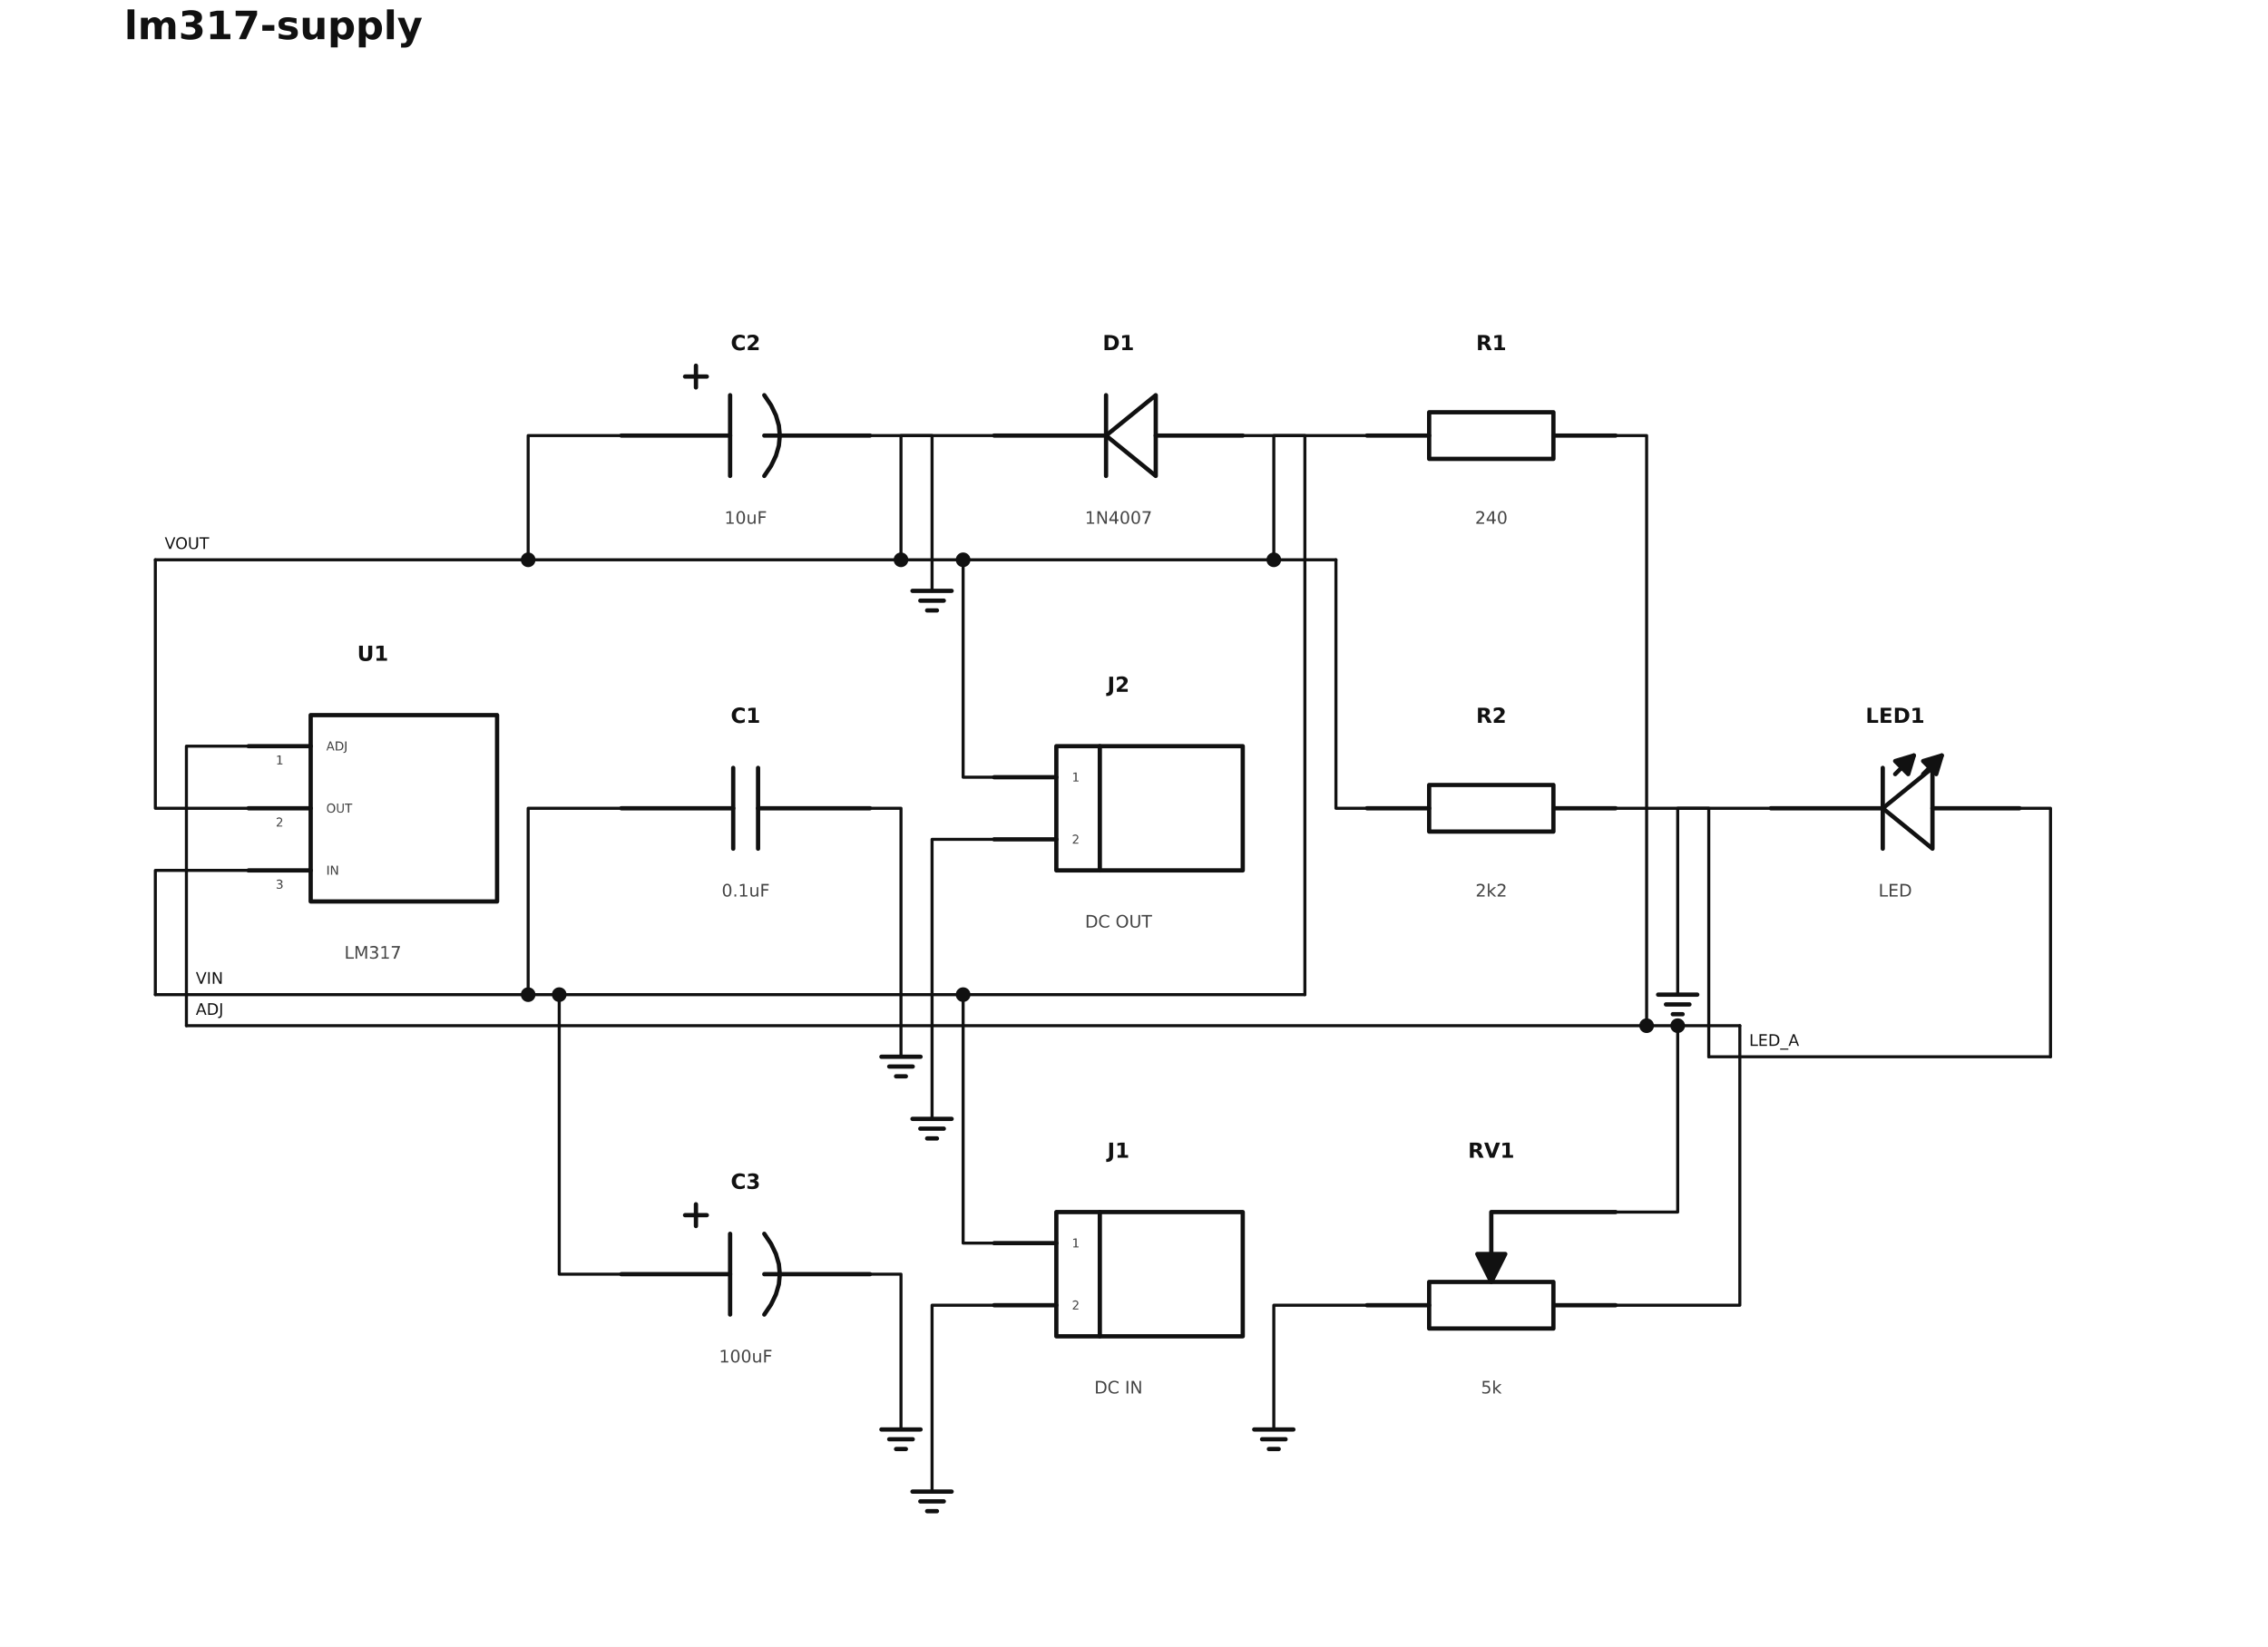
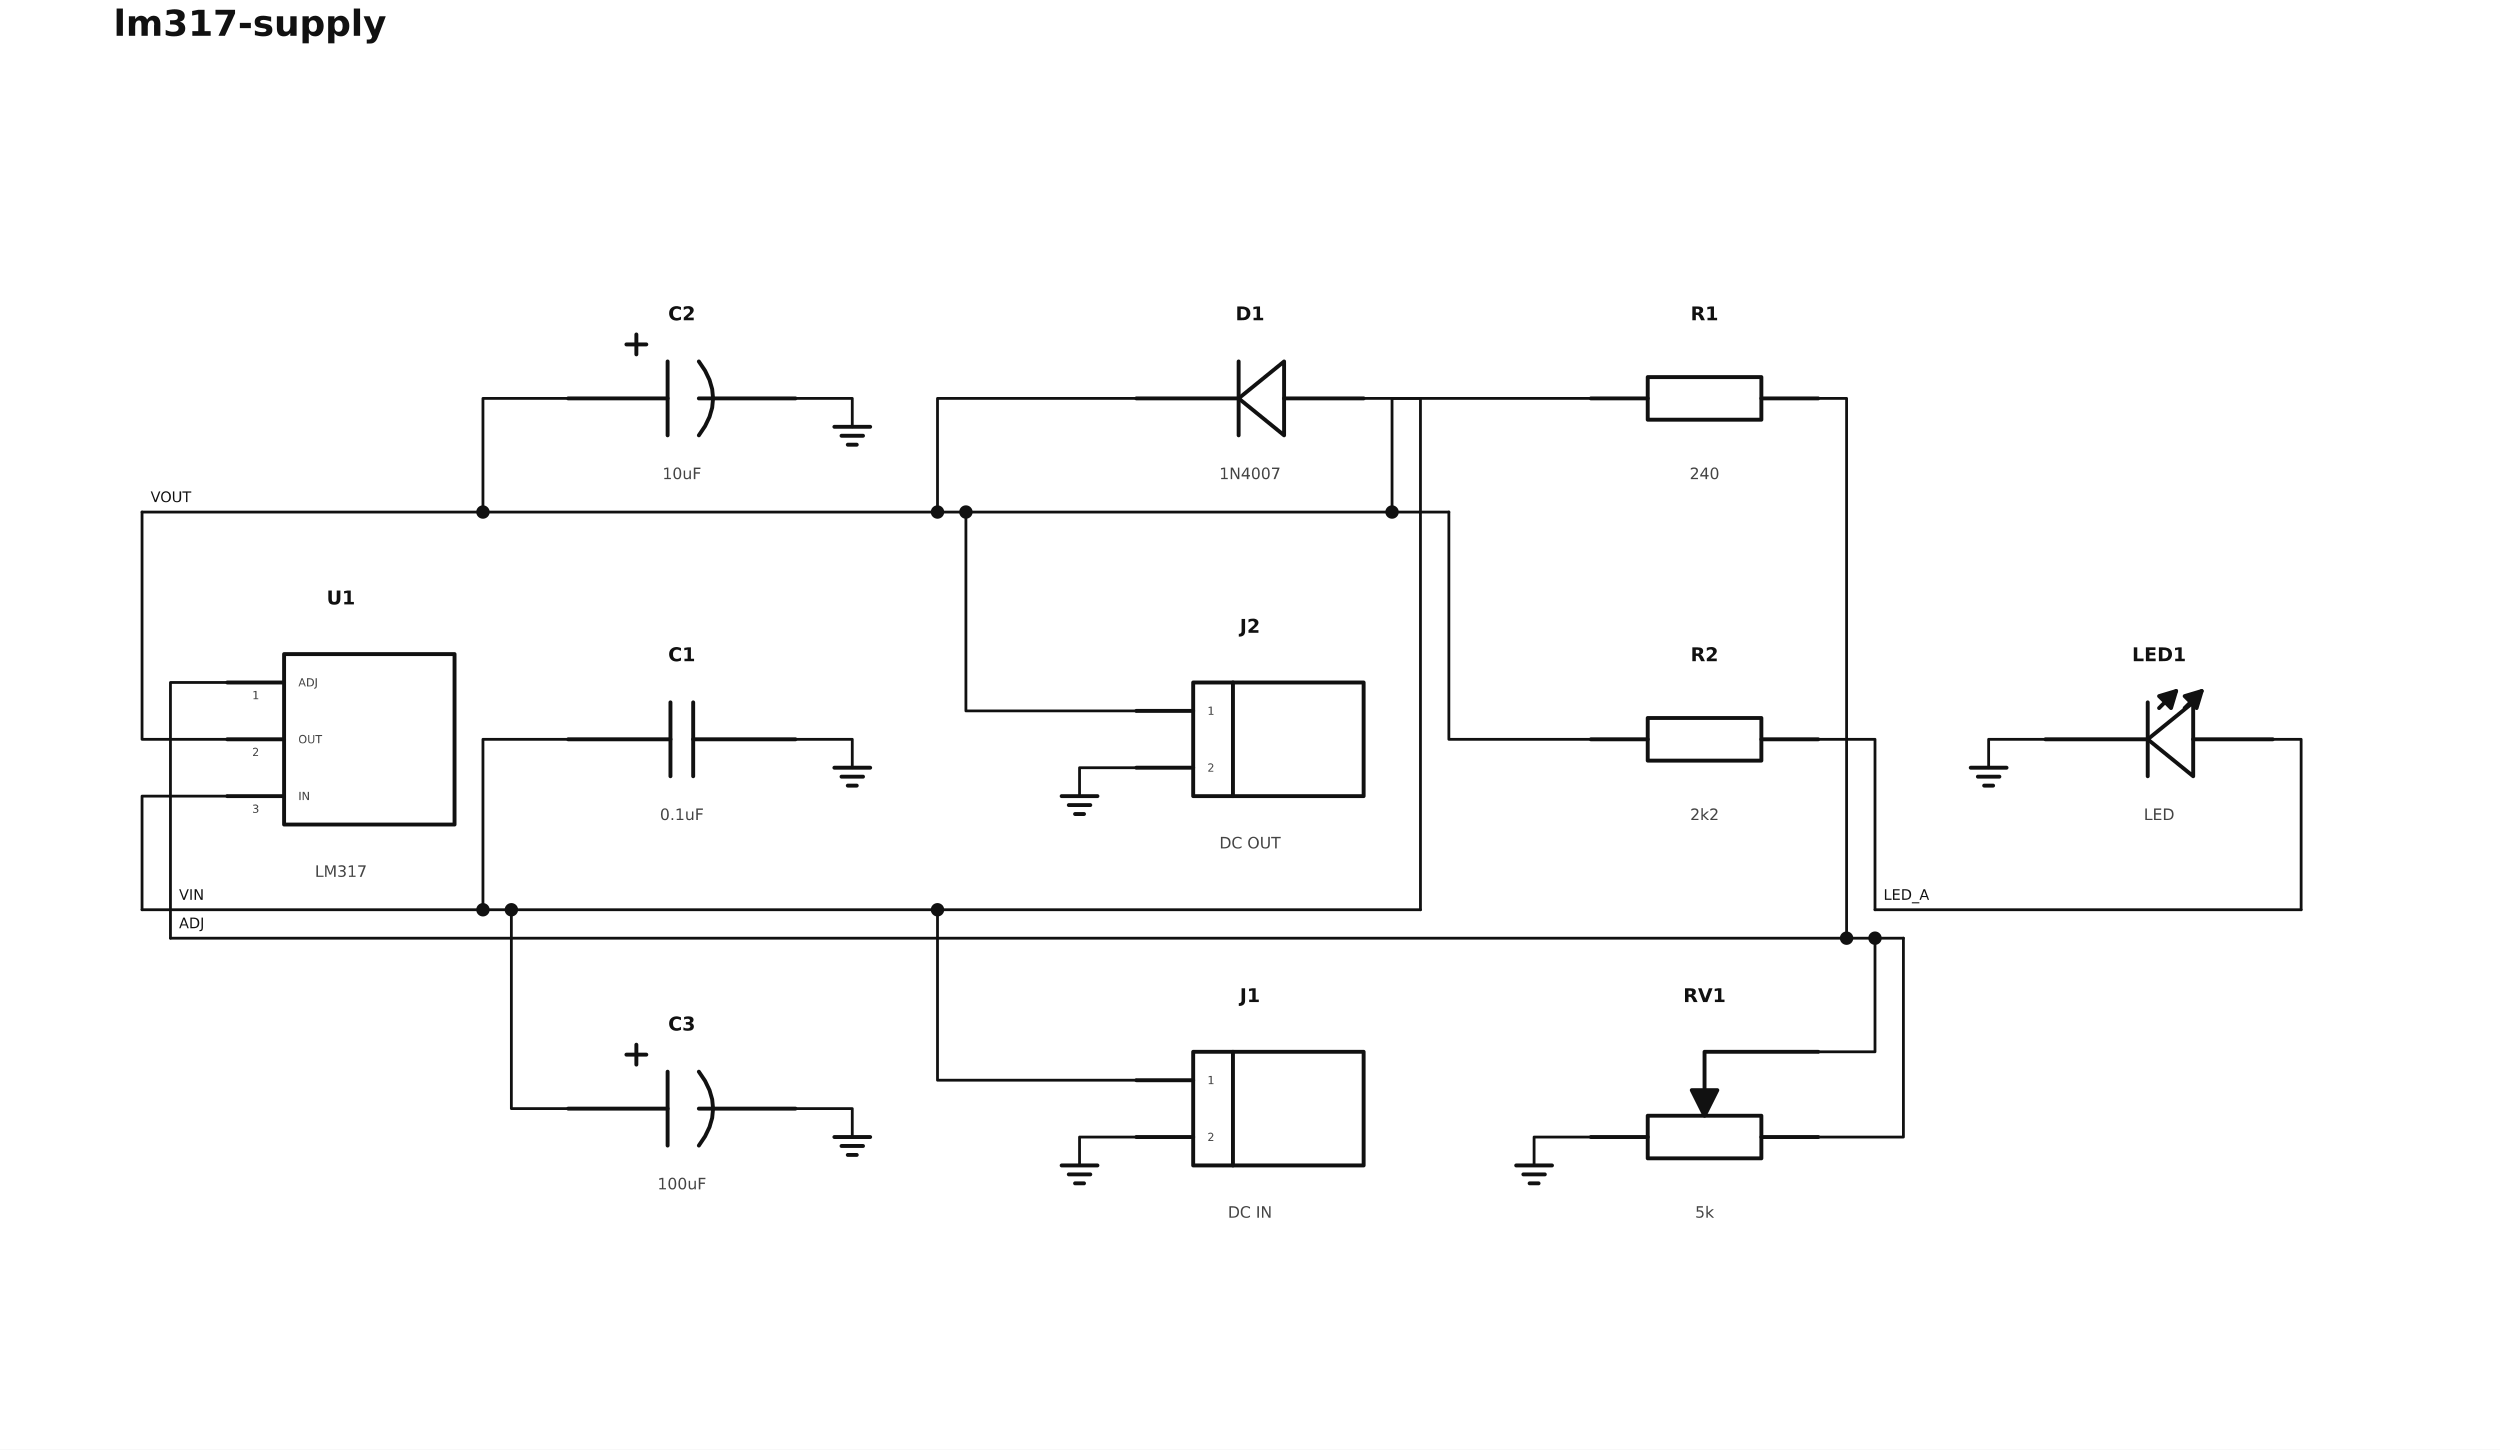
- <svg xmlns="http://www.w3.org/2000/svg" version="1.1" width="185.42mm" height="134.68mm" viewBox="0 -7.68 185.42 134.68">
-   <rect x="0" y="-7.68" width="185.42" height="134.68" fill="#ffffff" />
+ <svg xmlns="http://www.w3.org/2000/svg" version="1.1" width="223.52mm" height="129.601mm" viewBox="0 -7.68 223.52 129.601">
+   <rect x="0" y="-7.68" width="223.52" height="129.601" fill="#ffffff" />
  <text x="10.16" y="-4.48" font-size="3.2" fill="#111111" text-anchor="start" font-family="DejaVu Sans, Helvetica, Arial, sans-serif" font-weight="bold">lm317-supply</text>
  <g stroke-linecap="round" stroke-linejoin="round">
-     <polyline points="81.28,93.98 78.74,93.98 78.74,73.66" fill="none" stroke="#111111" stroke-width="0.25" />
+     <polyline points="101.6,88.9 83.82,88.9 83.82,73.66" fill="none" stroke="#111111" stroke-width="0.25" />
    <polyline points="50.8,58.42 43.18,58.42 43.18,73.66" fill="none" stroke="#111111" stroke-width="0.25" />
-     <polyline points="50.8,96.52 45.72,96.52 45.72,73.66" fill="none" stroke="#111111" stroke-width="0.25" />
+     <polyline points="50.8,91.44 45.72,91.44 45.72,73.66" fill="none" stroke="#111111" stroke-width="0.25" />
    <polyline points="20.32,63.5 12.7,63.5 12.7,73.66" fill="none" stroke="#111111" stroke-width="0.25" />
-     <polyline points="101.6,27.94 106.68,27.94 106.68,73.66" fill="none" stroke="#111111" stroke-width="0.25" />
-     <polyline points="12.7,73.66 106.68,73.66" fill="none" stroke="#111111" stroke-width="0.25" />
+     <polyline points="121.92,27.94 127,27.94 127,73.66" fill="none" stroke="#111111" stroke-width="0.25" />
+     <polyline points="12.7,73.66 127,73.66" fill="none" stroke="#111111" stroke-width="0.25" />
    <polyline points="20.32,58.42 12.7,58.42 12.7,38.1" fill="none" stroke="#111111" stroke-width="0.25" />
-     <polyline points="111.76,27.94 104.14,27.94 104.14,38.1" fill="none" stroke="#111111" stroke-width="0.25" />
+     <polyline points="142.24,27.94 124.46,27.94 124.46,38.1" fill="none" stroke="#111111" stroke-width="0.25" />
    <polyline points="50.8,27.94 43.18,27.94 43.18,38.1" fill="none" stroke="#111111" stroke-width="0.25" />
-     <polyline points="81.28,27.94 73.66,27.94 73.66,38.1" fill="none" stroke="#111111" stroke-width="0.25" />
-     <polyline points="111.76,58.42 109.22,58.42 109.22,38.1" fill="none" stroke="#111111" stroke-width="0.25" />
-     <polyline points="81.28,55.88 78.74,55.88 78.74,38.1" fill="none" stroke="#111111" stroke-width="0.25" />
-     <polyline points="12.7,38.1 109.22,38.1" fill="none" stroke="#111111" stroke-width="0.25" />
+     <polyline points="101.6,27.94 83.82,27.94 83.82,38.1" fill="none" stroke="#111111" stroke-width="0.25" />
+     <polyline points="142.24,58.42 129.54,58.42 129.54,38.1" fill="none" stroke="#111111" stroke-width="0.25" />
+     <polyline points="101.6,55.88 86.36,55.88 86.36,38.1" fill="none" stroke="#111111" stroke-width="0.25" />
+     <polyline points="12.7,38.1 129.54,38.1" fill="none" stroke="#111111" stroke-width="0.25" />
    <polyline points="20.32,53.34 15.24,53.34 15.24,76.2" fill="none" stroke="#111111" stroke-width="0.25" />
-     <polyline points="132.08,27.94 134.62,27.94 134.62,76.2" fill="none" stroke="#111111" stroke-width="0.25" />
-     <polyline points="132.08,91.44 137.16,91.44 137.16,76.2" fill="none" stroke="#111111" stroke-width="0.25" />
-     <polyline points="132.08,99.06 142.24,99.06 142.24,76.2" fill="none" stroke="#111111" stroke-width="0.25" />
-     <polyline points="15.24,76.2 142.24,76.2" fill="none" stroke="#111111" stroke-width="0.25" />
-     <polyline points="132.08,58.42 139.7,58.42 139.7,78.74" fill="none" stroke="#111111" stroke-width="0.25" />
-     <polyline points="165.1,58.42 167.64,58.42 167.64,78.74" fill="none" stroke="#111111" stroke-width="0.25" />
-     <polyline points="139.7,78.74 167.64,78.74" fill="none" stroke="#111111" stroke-width="0.25" />
-     <polyline points="81.28,99.06 76.2,99.06 76.2,114.3" fill="none" stroke="#111111" stroke-width="0.25" />
-     <line x1="74.6" y1="114.3" x2="77.8" y2="114.3" stroke="#111111" stroke-width="0.35" />
-     <line x1="75.24" y1="115.1" x2="77.16" y2="115.1" stroke="#111111" stroke-width="0.35" />
-     <line x1="75.8" y1="115.9" x2="76.6" y2="115.9" stroke="#111111" stroke-width="0.35" />
-     <polyline points="81.28,60.96 76.2,60.96 76.2,83.82" fill="none" stroke="#111111" stroke-width="0.25" />
-     <line x1="74.6" y1="83.82" x2="77.8" y2="83.82" stroke="#111111" stroke-width="0.35" />
-     <line x1="75.24" y1="84.62" x2="77.16" y2="84.62" stroke="#111111" stroke-width="0.35" />
-     <line x1="75.8" y1="85.42" x2="76.6" y2="85.42" stroke="#111111" stroke-width="0.35" />
-     <polyline points="71.12,58.42 73.66,58.42 73.66,78.74" fill="none" stroke="#111111" stroke-width="0.25" />
-     <line x1="72.06" y1="78.74" x2="75.26" y2="78.74" stroke="#111111" stroke-width="0.35" />
-     <line x1="72.7" y1="79.54" x2="74.62" y2="79.54" stroke="#111111" stroke-width="0.35" />
-     <line x1="73.26" y1="80.34" x2="74.06" y2="80.34" stroke="#111111" stroke-width="0.35" />
-     <polyline points="71.12,96.52 73.66,96.52 73.66,109.22" fill="none" stroke="#111111" stroke-width="0.25" />
-     <line x1="72.06" y1="109.22" x2="75.26" y2="109.22" stroke="#111111" stroke-width="0.35" />
-     <line x1="72.7" y1="110.02" x2="74.62" y2="110.02" stroke="#111111" stroke-width="0.35" />
-     <line x1="73.26" y1="110.82" x2="74.06" y2="110.82" stroke="#111111" stroke-width="0.35" />
-     <polyline points="71.12,27.94 76.2,27.94 76.2,40.64" fill="none" stroke="#111111" stroke-width="0.25" />
-     <line x1="74.6" y1="40.64" x2="77.8" y2="40.64" stroke="#111111" stroke-width="0.35" />
-     <line x1="75.24" y1="41.44" x2="77.16" y2="41.44" stroke="#111111" stroke-width="0.35" />
-     <line x1="75.8" y1="42.24" x2="76.6" y2="42.24" stroke="#111111" stroke-width="0.35" />
-     <polyline points="111.76,99.06 104.14,99.06 104.14,109.22" fill="none" stroke="#111111" stroke-width="0.25" />
-     <line x1="102.54" y1="109.22" x2="105.74" y2="109.22" stroke="#111111" stroke-width="0.35" />
-     <line x1="103.18" y1="110.02" x2="105.1" y2="110.02" stroke="#111111" stroke-width="0.35" />
-     <line x1="103.74" y1="110.82" x2="104.54" y2="110.82" stroke="#111111" stroke-width="0.35" />
-     <polyline points="144.78,58.42 137.16,58.42 137.16,73.66" fill="none" stroke="#111111" stroke-width="0.25" />
-     <line x1="135.56" y1="73.66" x2="138.76" y2="73.66" stroke="#111111" stroke-width="0.35" />
-     <line x1="136.2" y1="74.46" x2="138.12" y2="74.46" stroke="#111111" stroke-width="0.35" />
-     <line x1="136.76" y1="75.26" x2="137.56" y2="75.26" stroke="#111111" stroke-width="0.35" />
-     <circle cx="78.74" cy="73.66" r="0.6" fill="#111111" />
+     <polyline points="162.56,27.94 165.1,27.94 165.1,76.2" fill="none" stroke="#111111" stroke-width="0.25" />
+     <polyline points="162.56,86.36 167.64,86.36 167.64,76.2" fill="none" stroke="#111111" stroke-width="0.25" />
+     <polyline points="162.56,93.98 170.18,93.98 170.18,76.2" fill="none" stroke="#111111" stroke-width="0.25" />
+     <polyline points="15.24,76.2 170.18,76.2" fill="none" stroke="#111111" stroke-width="0.25" />
+     <polyline points="162.56,58.42 167.64,58.42 167.64,73.66" fill="none" stroke="#111111" stroke-width="0.25" />
+     <polyline points="203.2,58.42 205.74,58.42 205.74,73.66" fill="none" stroke="#111111" stroke-width="0.25" />
+     <polyline points="167.64,73.66 205.74,73.66" fill="none" stroke="#111111" stroke-width="0.25" />
+     <polyline points="101.6,93.98 96.52,93.98 96.52,96.52" fill="none" stroke="#111111" stroke-width="0.25" />
+     <line x1="94.92" y1="96.52" x2="98.12" y2="96.52" stroke="#111111" stroke-width="0.35" />
+     <line x1="95.56" y1="97.32" x2="97.48" y2="97.32" stroke="#111111" stroke-width="0.35" />
+     <line x1="96.12" y1="98.12" x2="96.92" y2="98.12" stroke="#111111" stroke-width="0.35" />
+     <polyline points="101.6,60.96 96.52,60.96 96.52,63.5" fill="none" stroke="#111111" stroke-width="0.25" />
+     <line x1="94.92" y1="63.5" x2="98.12" y2="63.5" stroke="#111111" stroke-width="0.35" />
+     <line x1="95.56" y1="64.3" x2="97.48" y2="64.3" stroke="#111111" stroke-width="0.35" />
+     <line x1="96.12" y1="65.1" x2="96.92" y2="65.1" stroke="#111111" stroke-width="0.35" />
+     <polyline points="71.12,58.42 76.2,58.42 76.2,60.96" fill="none" stroke="#111111" stroke-width="0.25" />
+     <line x1="74.6" y1="60.96" x2="77.8" y2="60.96" stroke="#111111" stroke-width="0.35" />
+     <line x1="75.24" y1="61.76" x2="77.16" y2="61.76" stroke="#111111" stroke-width="0.35" />
+     <line x1="75.8" y1="62.56" x2="76.6" y2="62.56" stroke="#111111" stroke-width="0.35" />
+     <polyline points="71.12,91.44 76.2,91.44 76.2,93.98" fill="none" stroke="#111111" stroke-width="0.25" />
+     <line x1="74.6" y1="93.98" x2="77.8" y2="93.98" stroke="#111111" stroke-width="0.35" />
+     <line x1="75.24" y1="94.78" x2="77.16" y2="94.78" stroke="#111111" stroke-width="0.35" />
+     <line x1="75.8" y1="95.58" x2="76.6" y2="95.58" stroke="#111111" stroke-width="0.35" />
+     <polyline points="71.12,27.94 76.2,27.94 76.2,30.48" fill="none" stroke="#111111" stroke-width="0.25" />
+     <line x1="74.6" y1="30.48" x2="77.8" y2="30.48" stroke="#111111" stroke-width="0.35" />
+     <line x1="75.24" y1="31.28" x2="77.16" y2="31.28" stroke="#111111" stroke-width="0.35" />
+     <line x1="75.8" y1="32.08" x2="76.6" y2="32.08" stroke="#111111" stroke-width="0.35" />
+     <polyline points="142.24,93.98 137.16,93.98 137.16,96.52" fill="none" stroke="#111111" stroke-width="0.25" />
+     <line x1="135.56" y1="96.52" x2="138.76" y2="96.52" stroke="#111111" stroke-width="0.35" />
+     <line x1="136.2" y1="97.32" x2="138.12" y2="97.32" stroke="#111111" stroke-width="0.35" />
+     <line x1="136.76" y1="98.12" x2="137.56" y2="98.12" stroke="#111111" stroke-width="0.35" />
+     <polyline points="182.88,58.42 177.8,58.42 177.8,60.96" fill="none" stroke="#111111" stroke-width="0.25" />
+     <line x1="176.2" y1="60.96" x2="179.4" y2="60.96" stroke="#111111" stroke-width="0.35" />
+     <line x1="176.84" y1="61.76" x2="178.76" y2="61.76" stroke="#111111" stroke-width="0.35" />
+     <line x1="177.4" y1="62.56" x2="178.2" y2="62.56" stroke="#111111" stroke-width="0.35" />
+     <circle cx="83.82" cy="73.66" r="0.6" fill="#111111" />
    <circle cx="43.18" cy="73.66" r="0.6" fill="#111111" />
    <circle cx="45.72" cy="73.66" r="0.6" fill="#111111" />
-     <circle cx="104.14" cy="38.1" r="0.6" fill="#111111" />
+     <circle cx="124.46" cy="38.1" r="0.6" fill="#111111" />
    <circle cx="43.18" cy="38.1" r="0.6" fill="#111111" />
-     <circle cx="73.66" cy="38.1" r="0.6" fill="#111111" />
-     <circle cx="78.74" cy="38.1" r="0.6" fill="#111111" />
-     <circle cx="134.62" cy="76.2" r="0.6" fill="#111111" />
-     <circle cx="137.16" cy="76.2" r="0.6" fill="#111111" />
+     <circle cx="83.82" cy="38.1" r="0.6" fill="#111111" />
+     <circle cx="86.36" cy="38.1" r="0.6" fill="#111111" />
+     <circle cx="165.1" cy="76.2" r="0.6" fill="#111111" />
+     <circle cx="167.64" cy="76.2" r="0.6" fill="#111111" />
    <g transform="translate(50.8,53.34)">
      <polyline points="0,5.08 9.144,5.08" fill="none" stroke="#111111" stroke-width="0.35" />
      <polyline points="11.176,5.08 20.32,5.08" fill="none" stroke="#111111" stroke-width="0.35" />
      <polyline points="9.144,1.778 9.144,8.382" fill="none" stroke="#111111" stroke-width="0.35" />
      <polyline points="11.176,1.778 11.176,8.382" fill="none" stroke="#111111" stroke-width="0.35" />
    </g>
    <g transform="translate(50.8,22.86)">
      <polyline points="0,5.08 8.89,5.08" fill="none" stroke="#111111" stroke-width="0.35" />
      <polyline points="11.684,5.08 20.32,5.08" fill="none" stroke="#111111" stroke-width="0.35" />
      <polyline points="8.89,1.778 8.89,8.382" fill="none" stroke="#111111" stroke-width="0.35" />
      <polyline points="11.684,1.778 12.24,2.603 12.636,3.429 12.875,4.255 12.954,5.08 12.875,5.905 12.636,6.731 12.24,7.556 11.684,8.382" fill="none" stroke="#111111" stroke-width="0.35" />
      <polyline points="5.207,0.254 6.985,0.254" fill="none" stroke="#111111" stroke-width="0.35" />
      <polyline points="6.096,-0.635 6.096,1.143" fill="none" stroke="#111111" stroke-width="0.35" />
    </g>
-     <g transform="translate(50.8,91.44)">
+     <g transform="translate(50.8,86.36)">
      <polyline points="0,5.08 8.89,5.08" fill="none" stroke="#111111" stroke-width="0.35" />
      <polyline points="11.684,5.08 20.32,5.08" fill="none" stroke="#111111" stroke-width="0.35" />
      <polyline points="8.89,1.778 8.89,8.382" fill="none" stroke="#111111" stroke-width="0.35" />
      <polyline points="11.684,1.778 12.24,2.603 12.636,3.429 12.875,4.255 12.954,5.08 12.875,5.905 12.636,6.731 12.24,7.556 11.684,8.382" fill="none" stroke="#111111" stroke-width="0.35" />
      <polyline points="5.207,0.254 6.985,0.254" fill="none" stroke="#111111" stroke-width="0.35" />
      <polyline points="6.096,-0.635 6.096,1.143" fill="none" stroke="#111111" stroke-width="0.35" />
    </g>
-     <g transform="translate(81.28,22.86)">
+     <g transform="translate(101.6,22.86)">
      <polyline points="0,5.08 9.144,5.08" fill="none" stroke="#111111" stroke-width="0.35" />
      <polyline points="13.208,5.08 20.32,5.08" fill="none" stroke="#111111" stroke-width="0.35" />
      <polyline points="9.144,1.778 9.144,8.382" fill="none" stroke="#111111" stroke-width="0.35" />
      <polygon points="13.208,1.778 13.208,8.382 9.144,5.08" fill="none" stroke="#111111" stroke-width="0.35" />
    </g>
-     <g transform="translate(81.28,88.9)">
+     <g transform="translate(101.6,83.82)">
      <polygon points="5.08,2.54 20.32,2.54 20.32,12.7 5.08,12.7" fill="none" stroke="#111111" stroke-width="0.35" />
      <polyline points="0,5.08 5.08,5.08" fill="none" stroke="#111111" stroke-width="0.35" />
      <polyline points="0,10.16 5.08,10.16" fill="none" stroke="#111111" stroke-width="0.35" />
      <polyline points="8.636,2.54 8.636,12.7" fill="none" stroke="#111111" stroke-width="0.35" />
    </g>
-     <g transform="translate(81.28,50.8)">
+     <g transform="translate(101.6,50.8)">
      <polygon points="5.08,2.54 20.32,2.54 20.32,12.7 5.08,12.7" fill="none" stroke="#111111" stroke-width="0.35" />
      <polyline points="0,5.08 5.08,5.08" fill="none" stroke="#111111" stroke-width="0.35" />
      <polyline points="0,10.16 5.08,10.16" fill="none" stroke="#111111" stroke-width="0.35" />
      <polyline points="8.636,2.54 8.636,12.7" fill="none" stroke="#111111" stroke-width="0.35" />
    </g>
-     <g transform="translate(144.78,53.34)">
+     <g transform="translate(182.88,53.34)">
      <polyline points="0,5.08 9.144,5.08" fill="none" stroke="#111111" stroke-width="0.35" />
      <polyline points="13.208,5.08 20.32,5.08" fill="none" stroke="#111111" stroke-width="0.35" />
      <polyline points="9.144,1.778 9.144,8.382" fill="none" stroke="#111111" stroke-width="0.35" />
      <polygon points="13.208,1.778 13.208,8.382 9.144,5.08" fill="none" stroke="#111111" stroke-width="0.35" />
      <polyline points="10.16,2.286 11.684,0.762" fill="none" stroke="#111111" stroke-width="0.35" />
      <polygon points="11.684,0.762 10.16,1.219 11.227,2.286" fill="#111111" stroke="#111111" stroke-width="0.35" />
      <polyline points="12.446,2.286 13.97,0.762" fill="none" stroke="#111111" stroke-width="0.35" />
      <polygon points="13.97,0.762 12.446,1.219 13.513,2.286" fill="#111111" stroke="#111111" stroke-width="0.35" />
    </g>
-     <g transform="translate(111.76,22.86)">
+     <g transform="translate(142.24,22.86)">
      <polyline points="0,5.08 5.08,5.08" fill="none" stroke="#111111" stroke-width="0.35" />
      <polyline points="15.24,5.08 20.32,5.08" fill="none" stroke="#111111" stroke-width="0.35" />
      <polygon points="5.08,3.175 15.24,3.175 15.24,6.985 5.08,6.985" fill="none" stroke="#111111" stroke-width="0.35" />
    </g>
-     <g transform="translate(111.76,53.34)">
+     <g transform="translate(142.24,53.34)">
      <polyline points="0,5.08 5.08,5.08" fill="none" stroke="#111111" stroke-width="0.35" />
      <polyline points="15.24,5.08 20.32,5.08" fill="none" stroke="#111111" stroke-width="0.35" />
      <polygon points="5.08,3.175 15.24,3.175 15.24,6.985 5.08,6.985" fill="none" stroke="#111111" stroke-width="0.35" />
    </g>
-     <g transform="translate(111.76,88.9)">
+     <g transform="translate(142.24,83.82)">
      <polyline points="0,10.16 5.08,10.16" fill="none" stroke="#111111" stroke-width="0.35" />
      <polyline points="15.24,10.16 20.32,10.16" fill="none" stroke="#111111" stroke-width="0.35" />
      <polygon points="5.08,8.255 15.24,8.255 15.24,12.065 5.08,12.065" fill="none" stroke="#111111" stroke-width="0.35" />
      <polyline points="20.32,2.54 10.16,2.54 10.16,5.969" fill="none" stroke="#111111" stroke-width="0.35" />
      <polygon points="9.017,5.969 11.303,5.969 10.16,8.255" fill="#111111" stroke="#111111" stroke-width="0.35" />
    </g>
    <g transform="translate(20.32,48.26)">
      <polygon points="5.08,2.54 20.32,2.54 20.32,17.78 5.08,17.78" fill="none" stroke="#111111" stroke-width="0.35" />
      <polyline points="0,5.08 5.08,5.08" fill="none" stroke="#111111" stroke-width="0.35" />
      <polyline points="0,10.16 5.08,10.16" fill="none" stroke="#111111" stroke-width="0.35" />
      <polyline points="0,15.24 5.08,15.24" fill="none" stroke="#111111" stroke-width="0.35" />
    </g>
  </g>
  <text x="60.96" y="51.435" font-size="1.7" fill="#111111" text-anchor="middle" font-family="DejaVu Sans, Helvetica, Arial, sans-serif" font-weight="bold">C1</text>
  <text x="60.96" y="65.636" font-size="1.4" fill="#444444" text-anchor="middle" font-family="DejaVu Sans, Helvetica, Arial, sans-serif">0.1uF</text>
  <text x="60.96" y="20.955" font-size="1.7" fill="#111111" text-anchor="middle" font-family="DejaVu Sans, Helvetica, Arial, sans-serif" font-weight="bold">C2</text>
  <text x="60.96" y="35.156" font-size="1.4" fill="#444444" text-anchor="middle" font-family="DejaVu Sans, Helvetica, Arial, sans-serif">10uF</text>
-   <text x="60.96" y="89.535" font-size="1.7" fill="#111111" text-anchor="middle" font-family="DejaVu Sans, Helvetica, Arial, sans-serif" font-weight="bold">C3</text>
-   <text x="60.96" y="103.736" font-size="1.4" fill="#444444" text-anchor="middle" font-family="DejaVu Sans, Helvetica, Arial, sans-serif">100uF</text>
-   <text x="91.44" y="20.955" font-size="1.7" fill="#111111" text-anchor="middle" font-family="DejaVu Sans, Helvetica, Arial, sans-serif" font-weight="bold">D1</text>
-   <text x="91.44" y="35.156" font-size="1.4" fill="#444444" text-anchor="middle" font-family="DejaVu Sans, Helvetica, Arial, sans-serif">1N4007</text>
-   <text x="91.44" y="86.995" font-size="1.7" fill="#111111" text-anchor="middle" font-family="DejaVu Sans, Helvetica, Arial, sans-serif" font-weight="bold">J1</text>
-   <text x="91.44" y="106.276" font-size="1.4" fill="#444444" text-anchor="middle" font-family="DejaVu Sans, Helvetica, Arial, sans-serif">DC IN</text>
-   <text x="87.63" y="94.33" font-size="1" fill="#444444" text-anchor="start" font-family="DejaVu Sans, Helvetica, Arial, sans-serif">1</text>
-   <text x="87.63" y="99.41" font-size="1" fill="#444444" text-anchor="start" font-family="DejaVu Sans, Helvetica, Arial, sans-serif">2</text>
-   <text x="91.44" y="48.895" font-size="1.7" fill="#111111" text-anchor="middle" font-family="DejaVu Sans, Helvetica, Arial, sans-serif" font-weight="bold">J2</text>
-   <text x="91.44" y="68.176" font-size="1.4" fill="#444444" text-anchor="middle" font-family="DejaVu Sans, Helvetica, Arial, sans-serif">DC OUT</text>
-   <text x="87.63" y="56.23" font-size="1" fill="#444444" text-anchor="start" font-family="DejaVu Sans, Helvetica, Arial, sans-serif">1</text>
-   <text x="87.63" y="61.31" font-size="1" fill="#444444" text-anchor="start" font-family="DejaVu Sans, Helvetica, Arial, sans-serif">2</text>
-   <text x="154.94" y="51.435" font-size="1.7" fill="#111111" text-anchor="middle" font-family="DejaVu Sans, Helvetica, Arial, sans-serif" font-weight="bold">LED1</text>
-   <text x="154.94" y="65.636" font-size="1.4" fill="#444444" text-anchor="middle" font-family="DejaVu Sans, Helvetica, Arial, sans-serif">LED</text>
-   <text x="121.92" y="20.955" font-size="1.7" fill="#111111" text-anchor="middle" font-family="DejaVu Sans, Helvetica, Arial, sans-serif" font-weight="bold">R1</text>
-   <text x="121.92" y="35.156" font-size="1.4" fill="#444444" text-anchor="middle" font-family="DejaVu Sans, Helvetica, Arial, sans-serif">240</text>
-   <text x="121.92" y="51.435" font-size="1.7" fill="#111111" text-anchor="middle" font-family="DejaVu Sans, Helvetica, Arial, sans-serif" font-weight="bold">R2</text>
-   <text x="121.92" y="65.636" font-size="1.4" fill="#444444" text-anchor="middle" font-family="DejaVu Sans, Helvetica, Arial, sans-serif">2k2</text>
-   <text x="121.92" y="86.995" font-size="1.7" fill="#111111" text-anchor="middle" font-family="DejaVu Sans, Helvetica, Arial, sans-serif" font-weight="bold">RV1</text>
-   <text x="121.92" y="106.276" font-size="1.4" fill="#444444" text-anchor="middle" font-family="DejaVu Sans, Helvetica, Arial, sans-serif">5k</text>
+   <text x="60.96" y="84.455" font-size="1.7" fill="#111111" text-anchor="middle" font-family="DejaVu Sans, Helvetica, Arial, sans-serif" font-weight="bold">C3</text>
+   <text x="60.96" y="98.656" font-size="1.4" fill="#444444" text-anchor="middle" font-family="DejaVu Sans, Helvetica, Arial, sans-serif">100uF</text>
+   <text x="111.76" y="20.955" font-size="1.7" fill="#111111" text-anchor="middle" font-family="DejaVu Sans, Helvetica, Arial, sans-serif" font-weight="bold">D1</text>
+   <text x="111.76" y="35.156" font-size="1.4" fill="#444444" text-anchor="middle" font-family="DejaVu Sans, Helvetica, Arial, sans-serif">1N4007</text>
+   <text x="111.76" y="81.915" font-size="1.7" fill="#111111" text-anchor="middle" font-family="DejaVu Sans, Helvetica, Arial, sans-serif" font-weight="bold">J1</text>
+   <text x="111.76" y="101.196" font-size="1.4" fill="#444444" text-anchor="middle" font-family="DejaVu Sans, Helvetica, Arial, sans-serif">DC IN</text>
+   <text x="107.95" y="89.25" font-size="1" fill="#444444" text-anchor="start" font-family="DejaVu Sans, Helvetica, Arial, sans-serif">1</text>
+   <text x="107.95" y="94.33" font-size="1" fill="#444444" text-anchor="start" font-family="DejaVu Sans, Helvetica, Arial, sans-serif">2</text>
+   <text x="111.76" y="48.895" font-size="1.7" fill="#111111" text-anchor="middle" font-family="DejaVu Sans, Helvetica, Arial, sans-serif" font-weight="bold">J2</text>
+   <text x="111.76" y="68.176" font-size="1.4" fill="#444444" text-anchor="middle" font-family="DejaVu Sans, Helvetica, Arial, sans-serif">DC OUT</text>
+   <text x="107.95" y="56.23" font-size="1" fill="#444444" text-anchor="start" font-family="DejaVu Sans, Helvetica, Arial, sans-serif">1</text>
+   <text x="107.95" y="61.31" font-size="1" fill="#444444" text-anchor="start" font-family="DejaVu Sans, Helvetica, Arial, sans-serif">2</text>
+   <text x="193.04" y="51.435" font-size="1.7" fill="#111111" text-anchor="middle" font-family="DejaVu Sans, Helvetica, Arial, sans-serif" font-weight="bold">LED1</text>
+   <text x="193.04" y="65.636" font-size="1.4" fill="#444444" text-anchor="middle" font-family="DejaVu Sans, Helvetica, Arial, sans-serif">LED</text>
+   <text x="152.4" y="20.955" font-size="1.7" fill="#111111" text-anchor="middle" font-family="DejaVu Sans, Helvetica, Arial, sans-serif" font-weight="bold">R1</text>
+   <text x="152.4" y="35.156" font-size="1.4" fill="#444444" text-anchor="middle" font-family="DejaVu Sans, Helvetica, Arial, sans-serif">240</text>
+   <text x="152.4" y="51.435" font-size="1.7" fill="#111111" text-anchor="middle" font-family="DejaVu Sans, Helvetica, Arial, sans-serif" font-weight="bold">R2</text>
+   <text x="152.4" y="65.636" font-size="1.4" fill="#444444" text-anchor="middle" font-family="DejaVu Sans, Helvetica, Arial, sans-serif">2k2</text>
+   <text x="152.4" y="81.915" font-size="1.7" fill="#111111" text-anchor="middle" font-family="DejaVu Sans, Helvetica, Arial, sans-serif" font-weight="bold">RV1</text>
+   <text x="152.4" y="101.196" font-size="1.4" fill="#444444" text-anchor="middle" font-family="DejaVu Sans, Helvetica, Arial, sans-serif">5k</text>
  <text x="30.48" y="46.355" font-size="1.7" fill="#111111" text-anchor="middle" font-family="DejaVu Sans, Helvetica, Arial, sans-serif" font-weight="bold">U1</text>
  <text x="30.48" y="70.716" font-size="1.4" fill="#444444" text-anchor="middle" font-family="DejaVu Sans, Helvetica, Arial, sans-serif">LM317</text>
  <text x="26.67" y="53.69" font-size="1" fill="#444444" text-anchor="start" font-family="DejaVu Sans, Helvetica, Arial, sans-serif">ADJ</text>
  <text x="22.86" y="54.833" font-size="1" fill="#444444" text-anchor="middle" font-family="DejaVu Sans, Helvetica, Arial, sans-serif">1</text>
  <text x="26.67" y="58.77" font-size="1" fill="#444444" text-anchor="start" font-family="DejaVu Sans, Helvetica, Arial, sans-serif">OUT</text>
  <text x="22.86" y="59.913" font-size="1" fill="#444444" text-anchor="middle" font-family="DejaVu Sans, Helvetica, Arial, sans-serif">2</text>
  <text x="26.67" y="63.85" font-size="1" fill="#444444" text-anchor="start" font-family="DejaVu Sans, Helvetica, Arial, sans-serif">IN</text>
  <text x="22.86" y="64.993" font-size="1" fill="#444444" text-anchor="middle" font-family="DejaVu Sans, Helvetica, Arial, sans-serif">3</text>
  <text x="16.002" y="72.771" font-size="1.3" fill="#111111" text-anchor="start" font-family="DejaVu Sans, Helvetica, Arial, sans-serif">VIN</text>
  <text x="13.462" y="37.211" font-size="1.3" fill="#111111" text-anchor="start" font-family="DejaVu Sans, Helvetica, Arial, sans-serif">VOUT</text>
  <text x="16.002" y="75.311" font-size="1.3" fill="#111111" text-anchor="start" font-family="DejaVu Sans, Helvetica, Arial, sans-serif">ADJ</text>
-   <text x="143.002" y="77.851" font-size="1.3" fill="#111111" text-anchor="start" font-family="DejaVu Sans, Helvetica, Arial, sans-serif">LED_A</text>
+   <text x="168.402" y="72.771" font-size="1.3" fill="#111111" text-anchor="start" font-family="DejaVu Sans, Helvetica, Arial, sans-serif">LED_A</text>
</svg>
